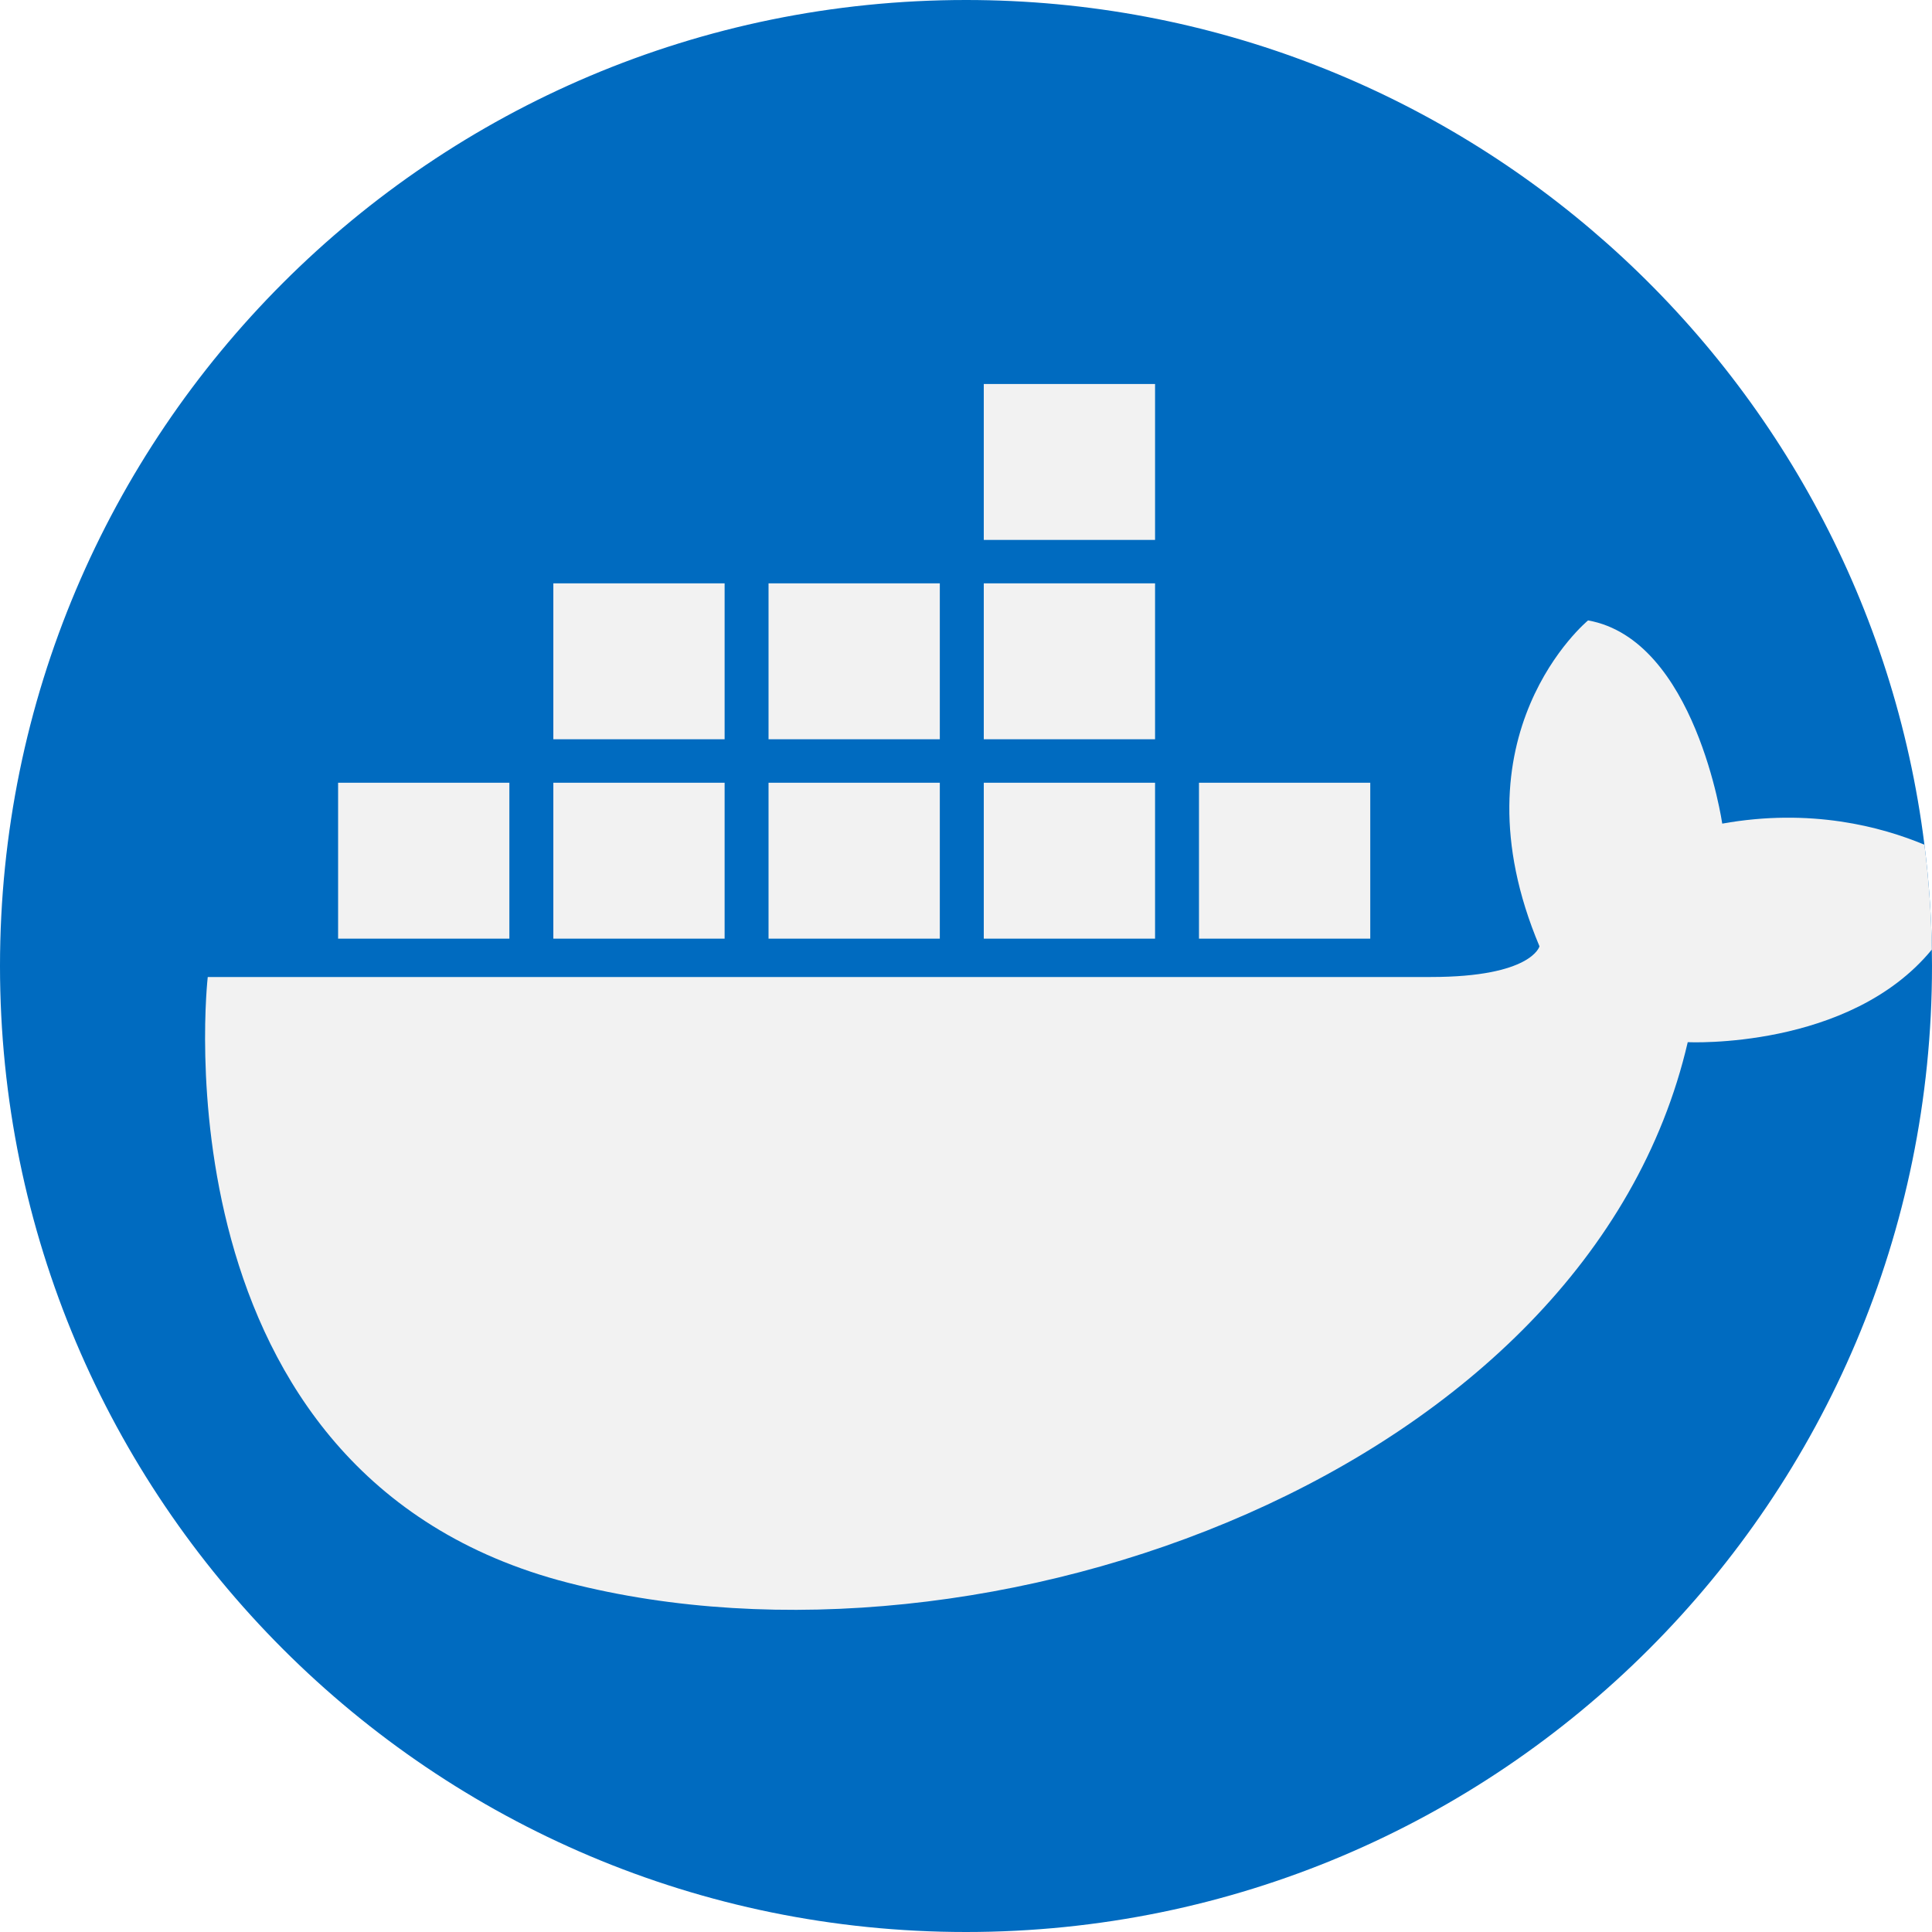
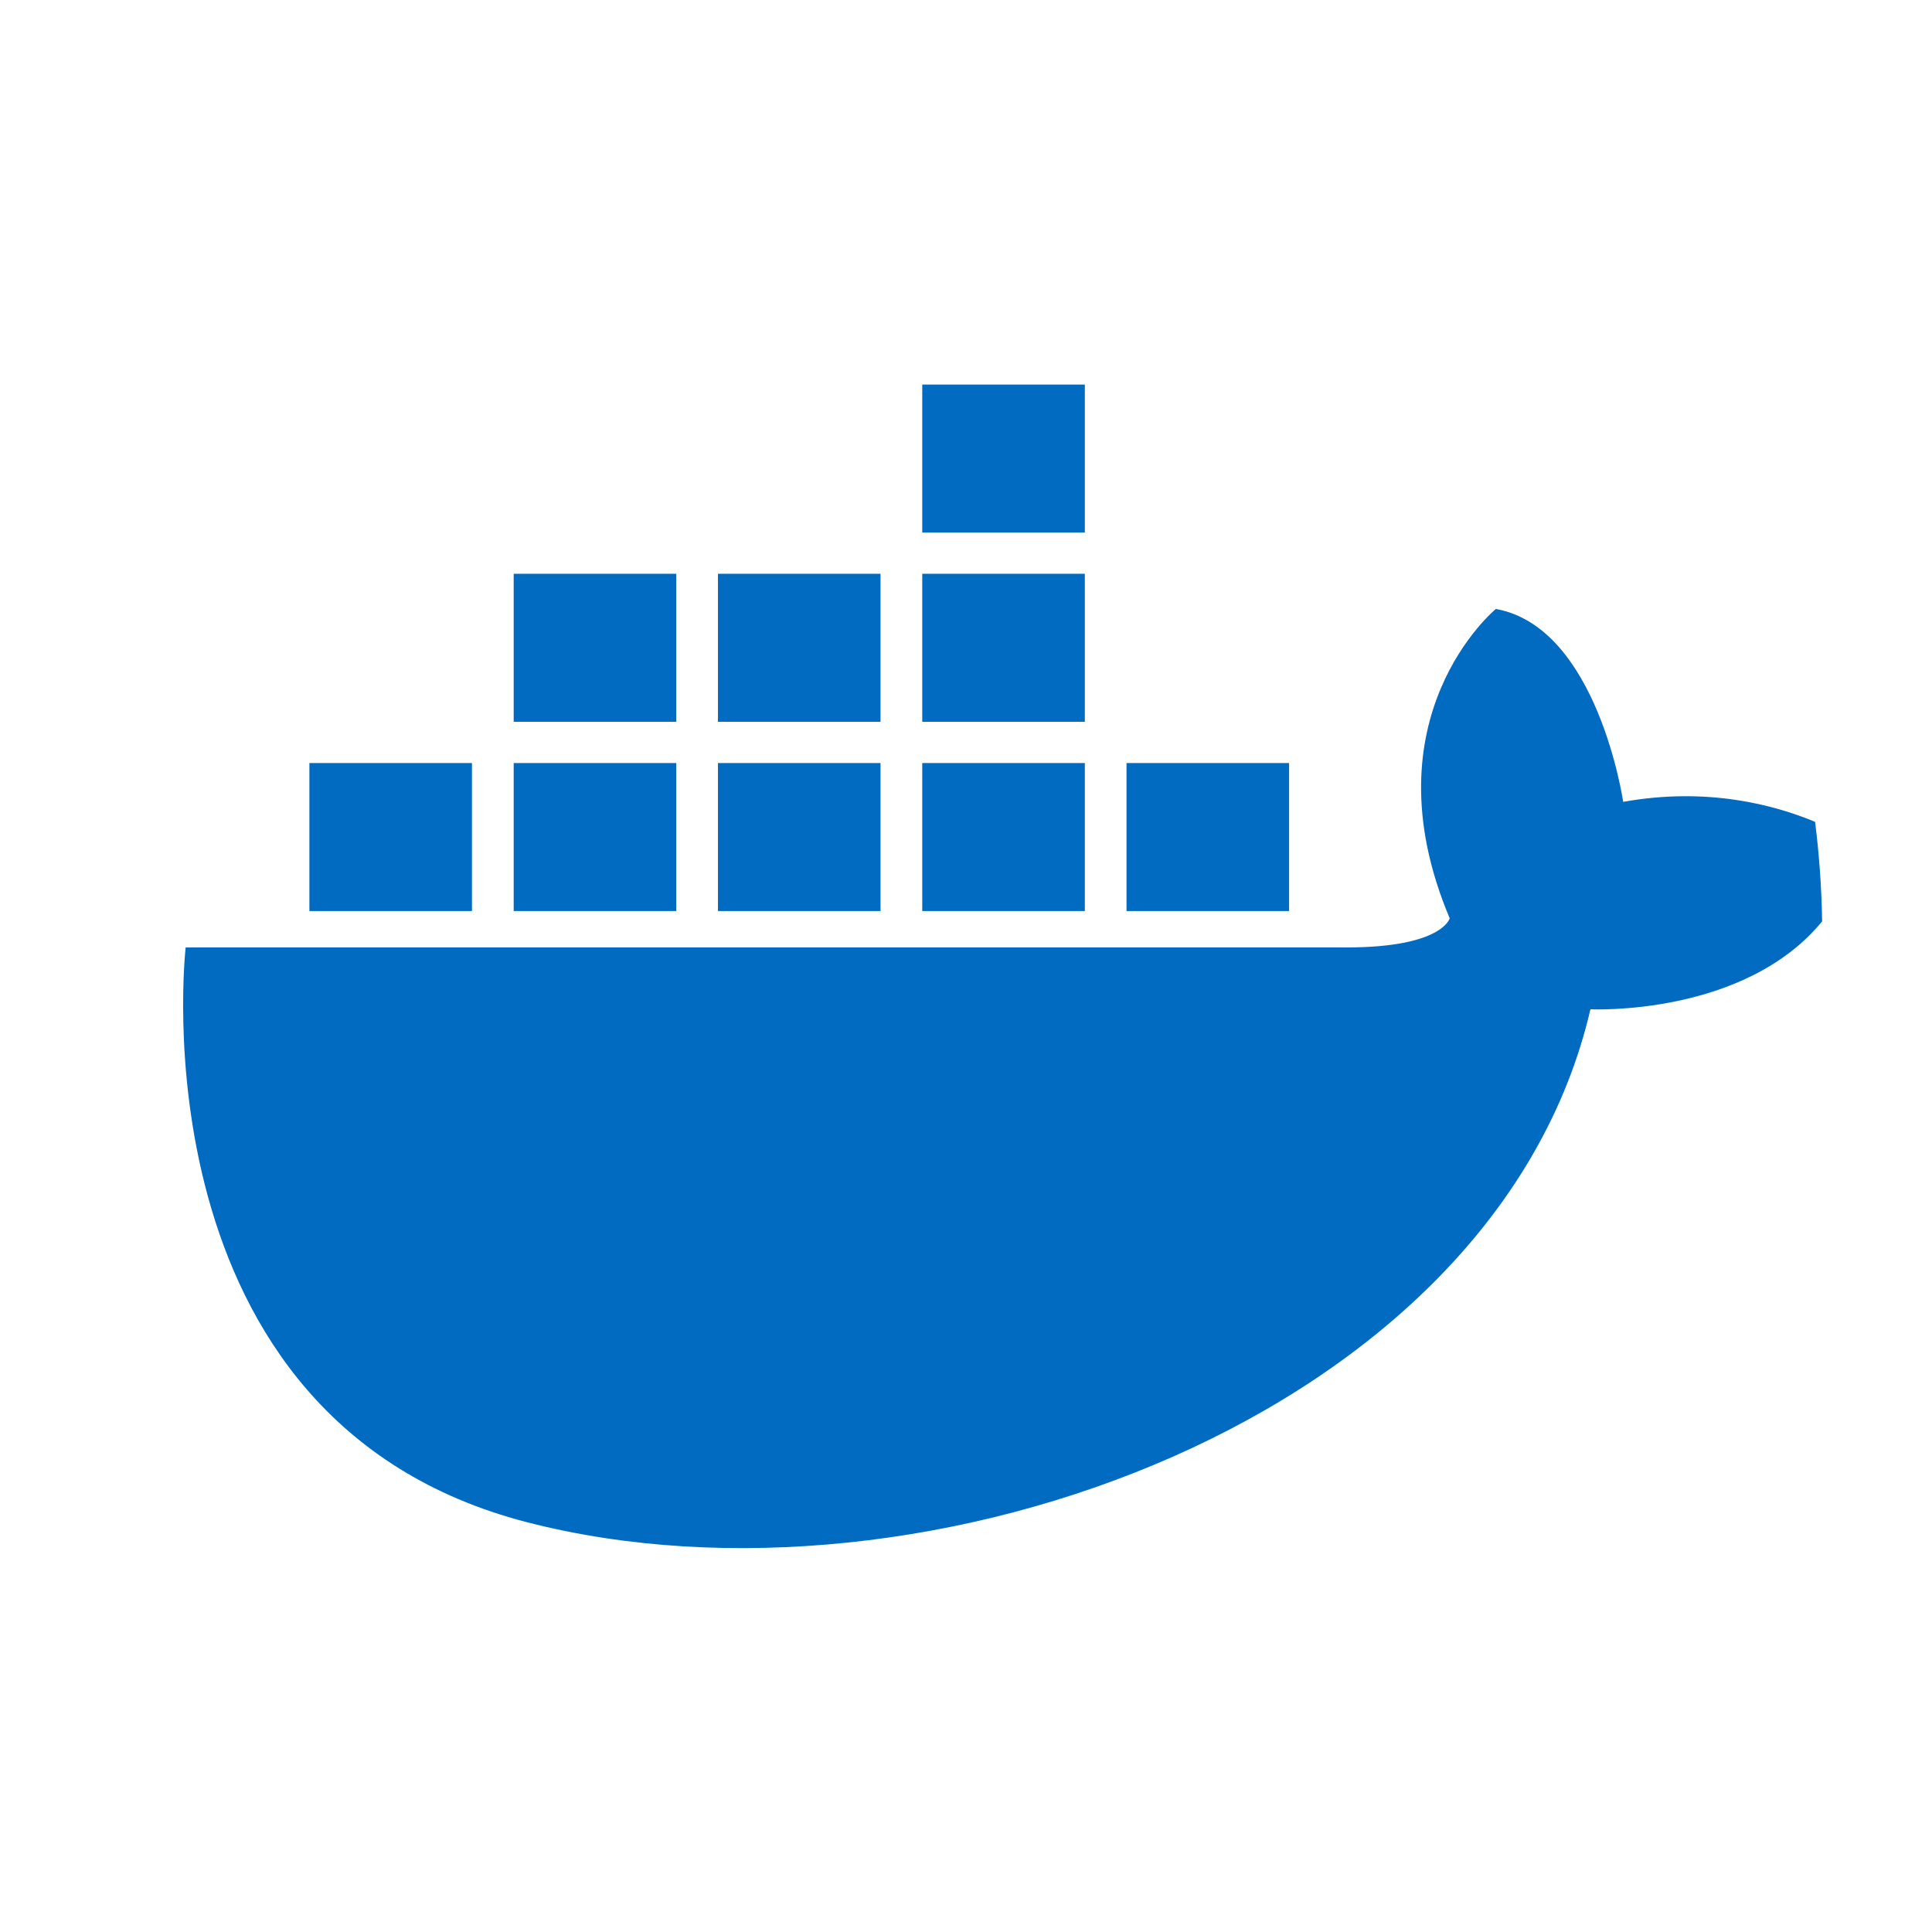
- <svg xmlns="http://www.w3.org/2000/svg" width="2em" height="2em" viewBox="0 0 512 512" fill="none">
-   <path d="M512 256C512 397.385 397.385 512 256 512C114.615 512 0 397.385 0 256C0 114.615 114.615 0 256 0C386.497 0 494.184 97.646 509.994 223.859C511.143 232.981 511.812 242.249 511.958 251.643C511.99 253.095 512 254.548 512 256Z" fill="#006BC0" />
-   <path d="M511.958 251.643C490.099 278.267 447.268 276.188 447.268 276.188C420.853 389.988 261.328 447.907 150.569 419.454C39.821 391.011 55.056 258.915 55.056 258.915H379.194C405.943 258.915 407.981 250.786 407.981 250.786C384.272 194.56 420.854 164.415 420.854 164.415C449.307 169.504 456.412 218.269 456.412 218.269C479.765 214.079 498.521 219.063 509.994 223.859C511.143 232.981 511.812 242.249 511.958 251.643Z" fill="#F2F2F2" />
-   <path d="M134.99 207.433H89.6V248.753H134.99V207.433Z" fill="#F2F2F2" />
-   <path d="M192.031 207.433H146.641V248.753H192.031V207.433Z" fill="#F2F2F2" />
-   <path d="M363.133 207.433H317.743V248.753H363.133V207.433Z" fill="#F2F2F2" />
-   <path d="M306.102 207.433H260.712V248.753H306.102V207.433Z" fill="#F2F2F2" />
-   <path d="M306.102 101.763H260.712V143.083H306.102V101.763Z" fill="#F2F2F2" />
-   <path d="M249.061 207.433H203.671V248.753H249.061V207.433Z" fill="#F2F2F2" />
-   <path d="M192.031 154.593H146.641V195.913H192.031V154.593Z" fill="#F2F2F2" />
-   <path d="M306.102 154.593H260.712V195.913H306.102V154.593Z" fill="#F2F2F2" />
-   <path d="M249.061 154.593H203.671V195.913H249.061V154.593Z" fill="#F2F2F2" />
+ <svg xmlns="http://www.w3.org/2000/svg" width="2em" height="2em" viewBox="0 0 211 211" fill="none">
+   <path d="M199 100.627C190.45 111.042 173.696 110.228 173.696 110.228C163.363 154.743 100.963 177.398 57.639 166.269C14.318 155.143 20.277 103.472 20.277 103.472H147.068C157.531 103.472 158.328 100.292 158.328 100.292C149.054 78.299 163.364 66.507 163.364 66.507C174.493 68.498 177.273 87.573 177.273 87.573C186.407 85.934 193.744 87.883 198.232 89.759C198.681 93.328 198.943 96.953 199 100.627Z" fill="#006BC0" />
+   <path d="M51.544 83.334H33.79V99.497H51.544V83.334Z" fill="#006BC0" />
+   <path d="M73.857 83.334H56.102V99.497H73.857V83.334Z" fill="#006BC0" />
+   <path d="M140.785 83.334H123.031V99.497H140.785V83.334Z" fill="#006BC0" />
+   <path d="M118.477 83.334H100.722V99.497H118.477V83.334Z" fill="#006BC0" />
+   <path d="M118.477 42H100.722V58.163H118.477V42Z" fill="#006BC0" />
+   <path d="M96.165 83.334H78.41V99.497H96.165V83.334Z" fill="#006BC0" />
+   <path d="M73.857 62.665H56.102V78.828H73.857V62.665Z" fill="#006BC0" />
+   <path d="M118.477 62.665H100.722V78.828H118.477V62.665Z" fill="#006BC0" />
+   <path d="M96.165 62.665H78.41V78.828H96.165V62.665Z" fill="#006BC0" />
</svg>
